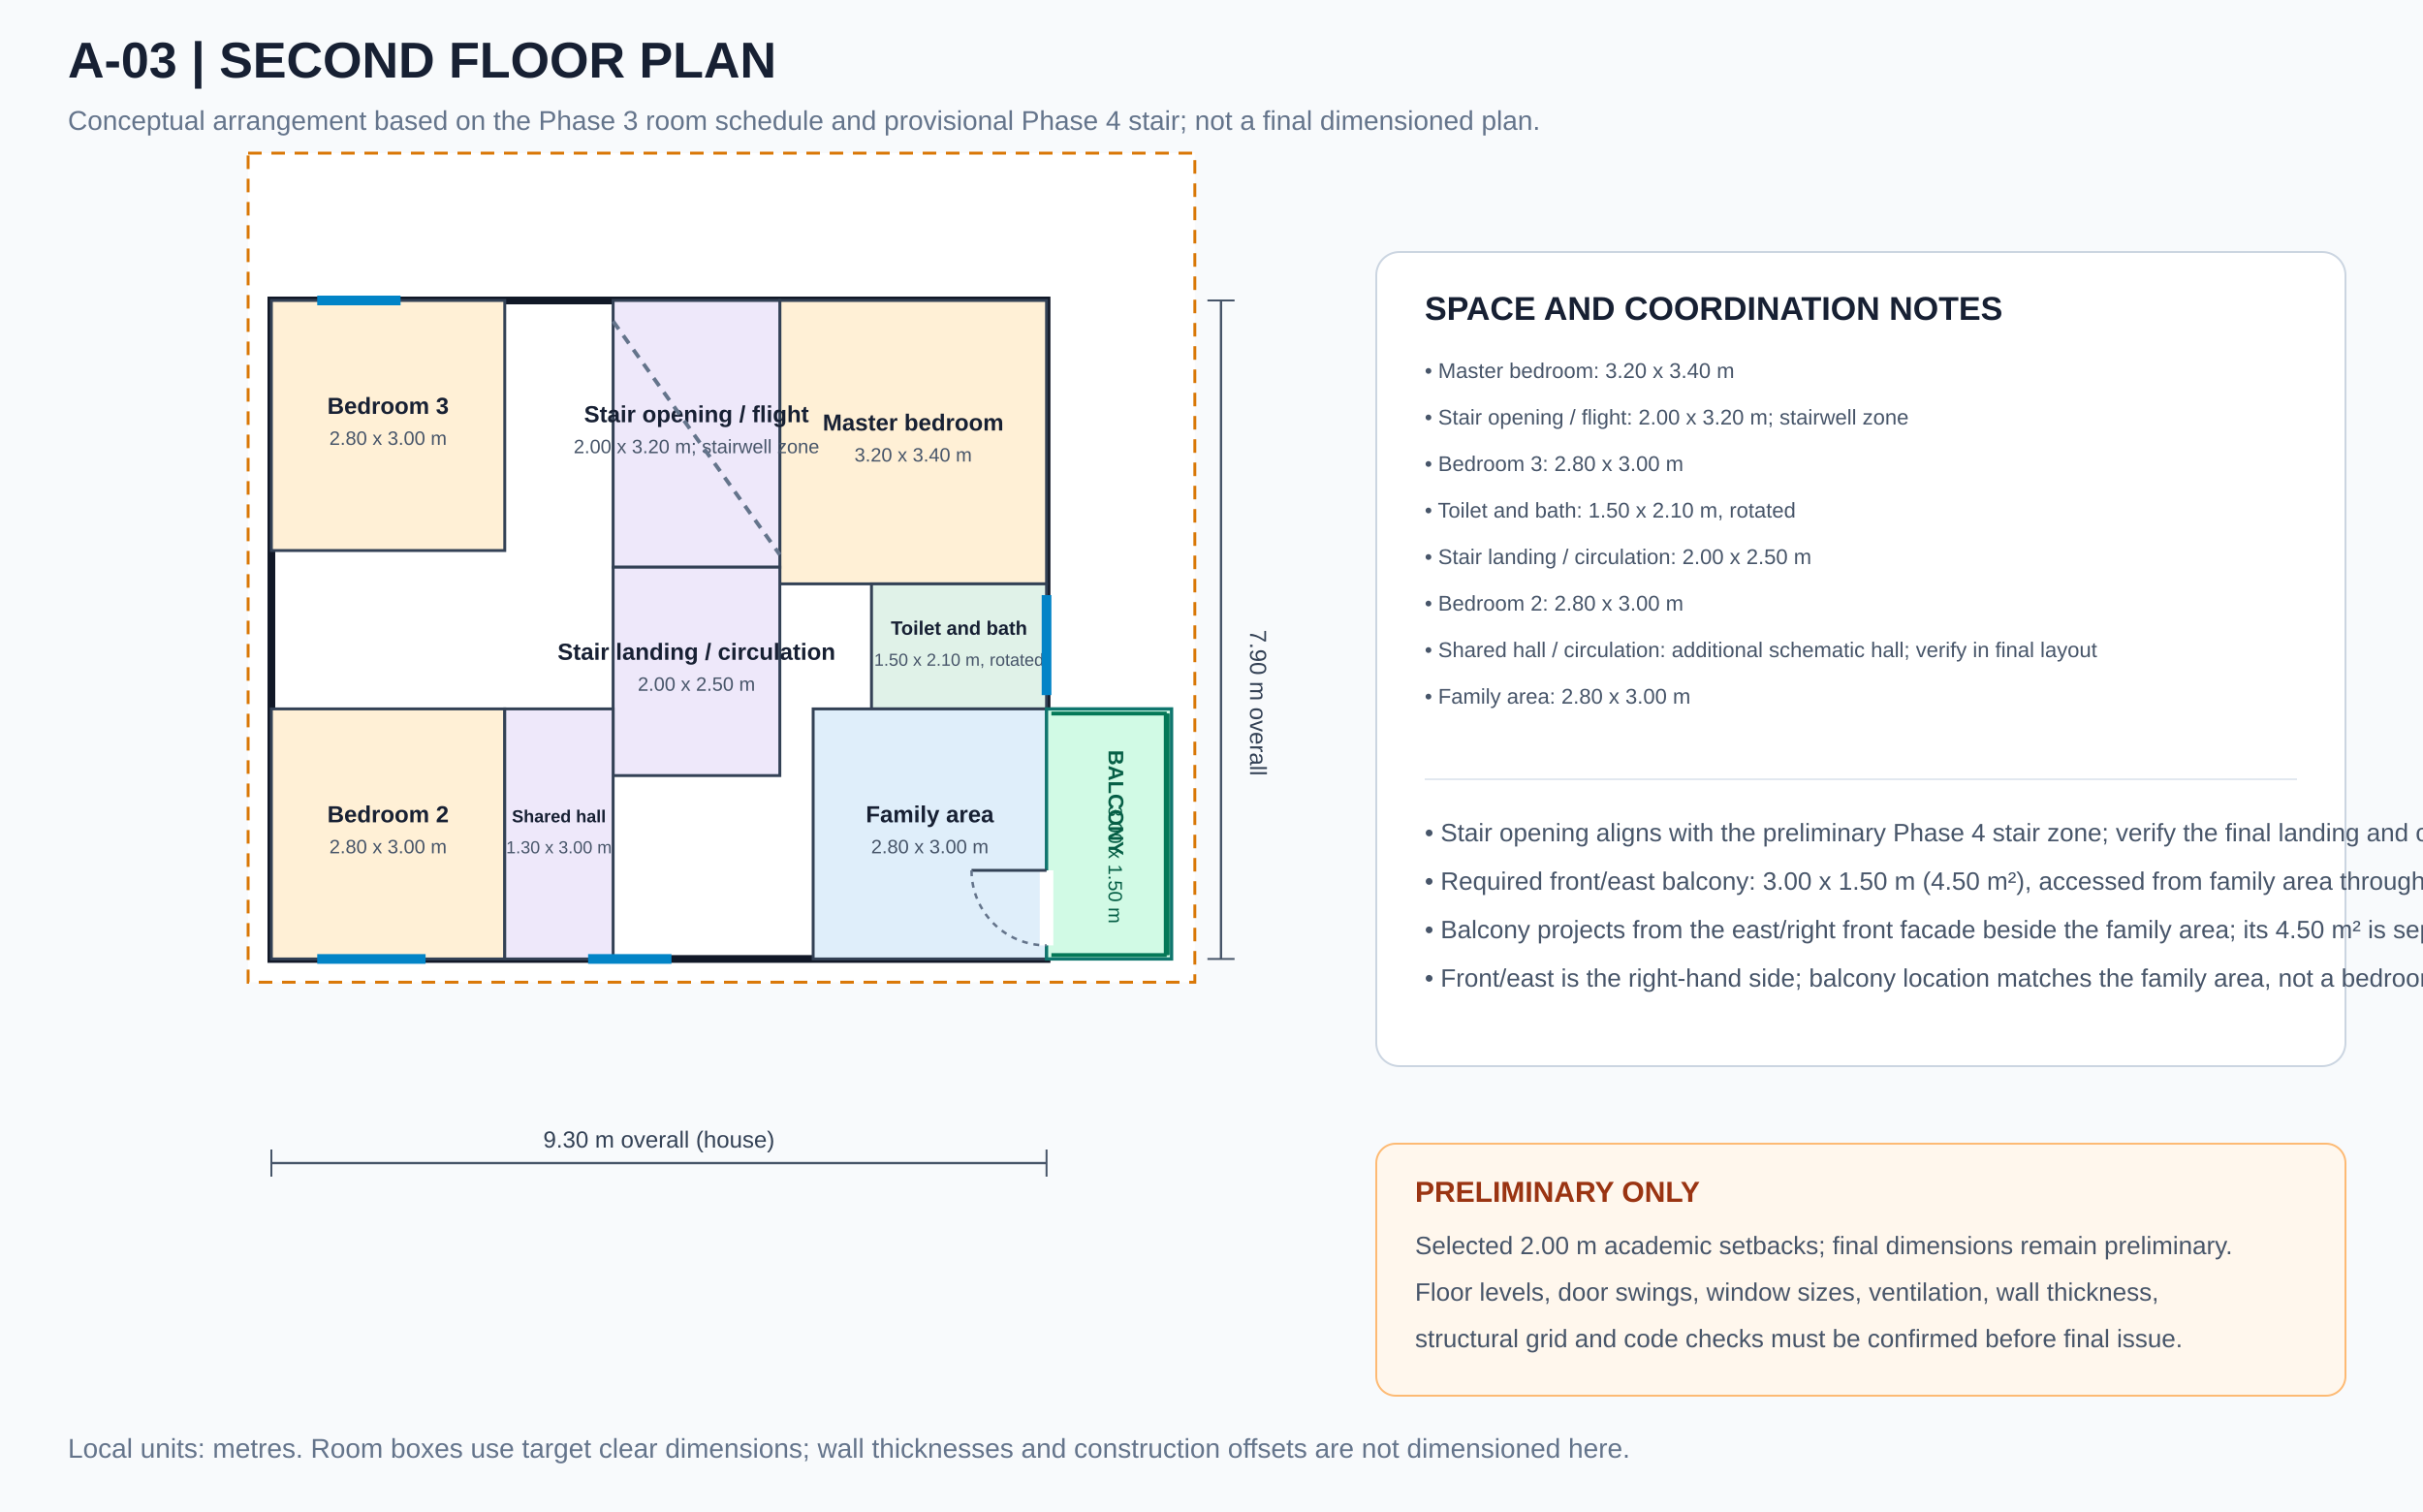
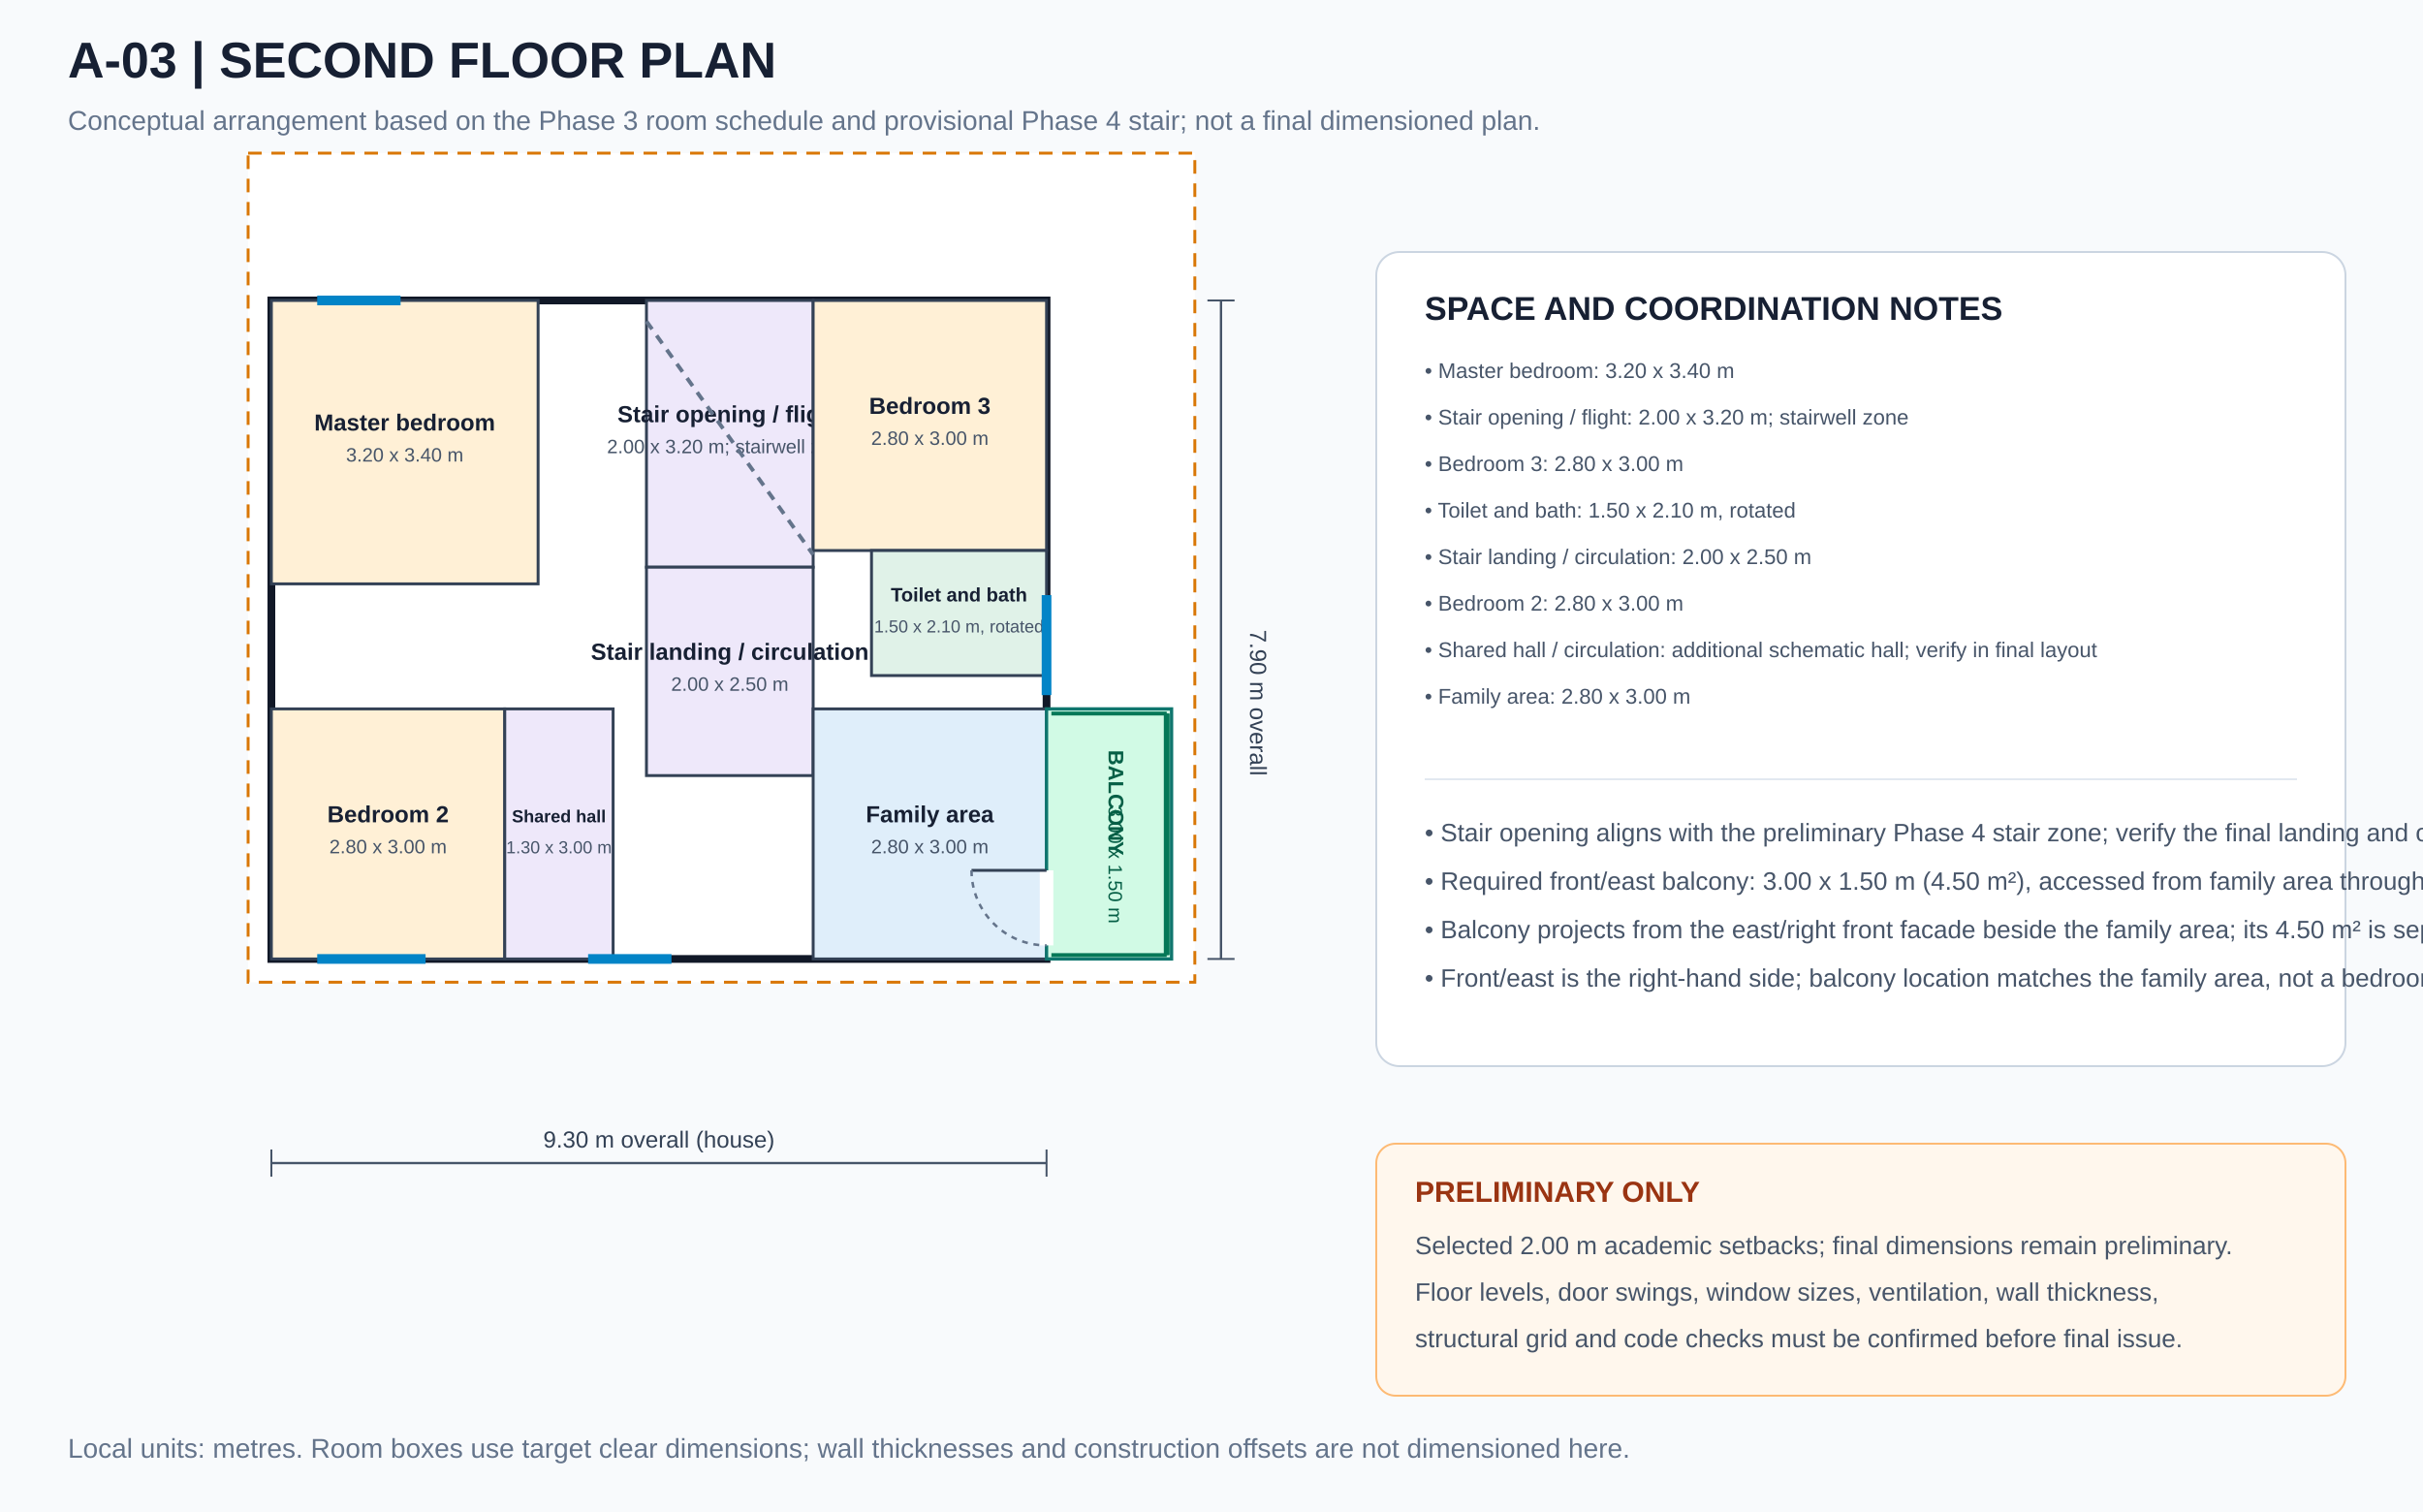
<svg xmlns="http://www.w3.org/2000/svg" data-front-facade="east" data-balcony-access="family-area" data-balcony-width-m="3.00" data-balcony-projection-m="1.50" data-balcony-offset-m="4.90" width="1250" height="780" viewBox="0 0 1250 780" role="img" aria-labelledby="title desc">
  <style>text{font-family:Arial,Helvetica,sans-serif}.title{font-size:26px;font-weight:700;fill:#172033}.sub{font-size:14px;fill:#64748b}.note{font-size:13px;fill:#475569}.small{font-size:11px;fill:#475569}</style>
  <rect width="1250" height="780" fill="#f8fafc" />
  <text class="title" x="35" y="40">A-03 | SECOND FLOOR PLAN</text>
  <text class="sub" x="35" y="67">Conceptual arrangement based on the Phase 3 room schedule and provisional Phase 4 stair; not a final dimensioned plan.</text>
  <rect x="128" y="79" width="488.4" height="427.7" fill="#ffffff" stroke="#d97706" stroke-width="1.5" stroke-dasharray="7 5" />
  <rect id="main-house-outline" x="140" y="155" width="399.9" height="339.7" fill="#ffffff" stroke="#111827" stroke-width="4" />
-   <g transform="translate(262.3,0)">
+   <g data-room-name="Master bedroom">
    <rect x="140" y="155" width="137.6" height="146.2" fill="#fff0d6" stroke="#334155" stroke-width="1.5" />
    <text x="208.8" y="222.1" text-anchor="middle" font-size="12" font-weight="600" fill="#172033">Master bedroom</text>
    <text x="208.8" y="238.1" text-anchor="middle" font-size="10" fill="#475569">3.20 x 3.40 m</text>
  </g>
-   <g transform="translate(-17.2,0)">
+   <g data-room-name="Stair opening / flight">
    <rect x="333.5" y="155" width="86" height="137.6" fill="#eee8fa" stroke="#334155" stroke-width="1.5" />
    <text x="376.5" y="217.8" text-anchor="middle" font-size="12" font-weight="600" fill="#172033">Stair opening / flight</text>
    <text x="376.5" y="233.8" text-anchor="middle" font-size="10" fill="#475569">2.00 x 3.20 m; stairwell zone</text>
  </g>
-   <g transform="translate(-279.5,0)">
+   <g data-room-name="Bedroom 3">
    <rect x="419.5" y="155" width="120.4" height="129" fill="#fff0d6" stroke="#334155" stroke-width="1.5" />
    <text x="479.7" y="213.5" text-anchor="middle" font-size="12" font-weight="600" fill="#172033">Bedroom 3</text>
    <text x="479.7" y="229.5" text-anchor="middle" font-size="10" fill="#475569">2.80 x 3.00 m</text>
  </g>
-   <g transform="translate(0,17.2)">
+   <g data-room-name="Toilet and bath">
    <rect x="449.6" y="284" width="90.3" height="64.5" fill="#e0f2e8" stroke="#334155" stroke-width="1.5" />
    <text x="494.75" y="310.25" text-anchor="middle" font-size="10" font-weight="600" fill="#172033">Toilet and bath</text>
    <text x="494.75" y="326.25" text-anchor="middle" font-size="9" fill="#475569">1.50 x 2.10 m, rotated</text>
  </g>
-   <g transform="translate(-17.2,0)">
+   <g data-room-name="Stair landing / circulation">
    <rect x="333.5" y="292.6" width="86" height="107.5" fill="#eee8fa" stroke="#334155" stroke-width="1.5" />
    <text x="376.5" y="340.35" text-anchor="middle" font-size="12" font-weight="600" fill="#172033">Stair landing / circulation</text>
    <text x="376.5" y="356.35" text-anchor="middle" font-size="10" fill="#475569">2.00 x 2.50 m</text>
  </g>
-   <g>
+   <g data-room-name="Bedroom 2">
    <rect x="140" y="365.7" width="120.4" height="129" fill="#fff0d6" stroke="#334155" stroke-width="1.5" />
    <text x="200.2" y="424.2" text-anchor="middle" font-size="12" font-weight="600" fill="#172033">Bedroom 2</text>
    <text x="200.2" y="440.2" text-anchor="middle" font-size="10" fill="#475569">2.80 x 3.00 m</text>
  </g>
-   <g>
+   <g data-room-name="Shared hall / circulation">
    <rect x="260.4" y="365.7" width="55.9" height="129" fill="#eee8fa" stroke="#334155" stroke-width="1.5" />
    <text x="288.35" y="424.2" text-anchor="middle" font-size="9" font-weight="600" fill="#172033">Shared hall</text>
    <text x="288.35" y="440.2" text-anchor="middle" font-size="9" fill="#475569">1.30 x 3.00 m</text>
  </g>
-   <g>
+   <g data-room-name="Family area">
    <rect x="419.5" y="365.7" width="120.4" height="129" fill="#dfeefa" stroke="#334155" stroke-width="1.5" />
    <text x="479.7" y="424.2" text-anchor="middle" font-size="12" font-weight="600" fill="#172033">Family area</text>
    <text x="479.7" y="440.2" text-anchor="middle" font-size="10" fill="#475569">2.80 x 3.00 m</text>
  </g>
-   <line x1="316.3" y1="165.75" x2="402.3" y2="286.15" stroke="#64748b" stroke-width="2" stroke-dasharray="5 4" />
+   <line x1="333.5" y1="165.75" x2="419.5" y2="286.15" stroke="#64748b" stroke-width="2" stroke-dasharray="5 4" />
  <rect id="front-balcony-plan" x="539.9" y="365.7" width="64.5" height="129" fill="#d1fae5" stroke="#0f766e" stroke-width="1.7" />
  <line x1="542.4" y1="368.1" x2="601.9" y2="368.1" stroke="#047857" stroke-width="2" />
  <line x1="601.9" y1="368.1" x2="601.9" y2="492.7" stroke="#047857" stroke-width="3" />
  <line x1="542.4" y1="492.7" x2="601.9" y2="492.7" stroke="#047857" stroke-width="2" />
  <line x1="601.9" y1="368.1" x2="601.9" y2="492.7" stroke="#047857" stroke-width="2" />
  <line x1="601.9" y1="392.6" x2="601.9" y2="392.6" stroke="#047857" stroke-width="3" />
  <line x1="601.9" y1="417.5" x2="601.9" y2="417.5" stroke="#047857" stroke-width="3" />
  <line x1="601.9" y1="442.4" x2="601.9" y2="442.4" stroke="#047857" stroke-width="3" />
  <line x1="601.9" y1="467.3" x2="601.9" y2="467.3" stroke="#047857" stroke-width="3" />
  <text x="571.9" y="414.1" text-anchor="middle" font-size="11" font-weight="700" fill="#065f46" transform="rotate(90 571.9 414.1)">BALCONY</text>
  <text x="571.9" y="446.1" text-anchor="middle" font-size="10" fill="#065f46" transform="rotate(90 571.9 446.1)">3.00 x 1.50 m</text>
  <g id="family-area-balcony-door" data-access-space="family-area" data-width-m="0.90">
    <line x1="539.9" y1="449" x2="539.9" y2="487.7" stroke="#ffffff" stroke-width="7" />
    <line x1="539.9" y1="449" x2="501.2" y2="449" stroke="#334155" stroke-width="1.5" />
    <path d="M501.2,449 A38.7,38.7 0 0 0 539.9,487.7" fill="none" stroke="#64748b" stroke-width="1.3" stroke-dasharray="3 3" />
  </g>
  <line x1="140" y1="600" x2="539.9" y2="600" stroke="#475569" stroke-width="1.2" />
  <line x1="140" y1="593" x2="140" y2="607" stroke="#475569" />
  <line x1="539.9" y1="593" x2="539.9" y2="607" stroke="#475569" />
  <text x="339.95" y="592" text-anchor="middle" font-size="12" fill="#334155">9.30 m overall (house)</text>
  <line x1="629.9" y1="155" x2="629.9" y2="494.7" stroke="#475569" stroke-width="1.2" />
  <line x1="622.9" y1="155" x2="636.9" y2="155" stroke="#475569" />
  <line x1="622.9" y1="494.7" x2="636.9" y2="494.7" stroke="#475569" />
  <text x="644.9" y="324.85" font-size="12" fill="#334155" transform="rotate(90 644.9 324.85)">7.90 m overall</text>
  <g stroke="#0284c7" stroke-width="5">
    <line x1="163.65" y1="155" x2="206.65" y2="155" />
    <line x1="163.65" y1="494.7" x2="219.55" y2="494.7" />
    <line x1="539.9" y1="307" x2="539.9" y2="358.6" />
    <line x1="303.4" y1="494.7" x2="346.4" y2="494.7" />
  </g>
  <rect x="710" y="130" width="500" height="420" rx="12" fill="#ffffff" stroke="#cbd5e1" />
  <text x="735" y="165" font-size="17" font-weight="700" fill="#172033">SPACE AND COORDINATION NOTES</text>
  <text class="small" x="735" y="195">• Master bedroom: 3.20 x 3.40 m</text>
  <text class="small" x="735" y="219">• Stair opening / flight: 2.00 x 3.20 m; stairwell zone</text>
  <text class="small" x="735" y="243">• Bedroom 3: 2.80 x 3.00 m</text>
  <text class="small" x="735" y="267">• Toilet and bath: 1.50 x 2.10 m, rotated</text>
  <text class="small" x="735" y="291">• Stair landing / circulation: 2.00 x 2.50 m</text>
  <text class="small" x="735" y="315">• Bedroom 2: 2.80 x 3.00 m</text>
  <text class="small" x="735" y="339">• Shared hall / circulation: additional schematic hall; verify in final layout</text>
  <text class="small" x="735" y="363">• Family area: 2.80 x 3.00 m</text>
  <line x1="735" y1="402" x2="1185" y2="402" stroke="#e2e8f0" />
  <text class="note" x="735" y="434">• Stair opening aligns with the preliminary Phase 4 stair zone; verify the final landing and opening.</text>
  <text class="note" x="735" y="459">• Required front/east balcony: 3.00 x 1.50 m (4.50 m²), accessed from family area through D-04.</text>
  <text class="note" x="735" y="484">• Balcony projects from the east/right front facade beside the family area; its 4.50 m² is separate from enclosed floor area.</text>
  <text class="note" x="735" y="509">• Front/east is the right-hand side; balcony location matches the family area, not a bedroom.</text>
  <rect x="710" y="590" width="500" height="130" rx="10" fill="#fff7ed" stroke="#fdba74" />
  <text x="730" y="620" font-size="15" font-weight="700" fill="#9a3412">PRELIMINARY ONLY</text>
  <text class="note" x="730" y="647">Selected 2.00 m academic setbacks; final dimensions remain preliminary.</text>
  <text class="note" x="730" y="671">Floor levels, door swings, window sizes, ventilation, wall thickness,</text>
  <text class="note" x="730" y="695">structural grid and code checks must be confirmed before final issue.</text>
  <text class="sub" x="35" y="752">Local units: metres. Room boxes use target clear dimensions; wall thicknesses and construction offsets are not dimensioned here.</text>
</svg>
